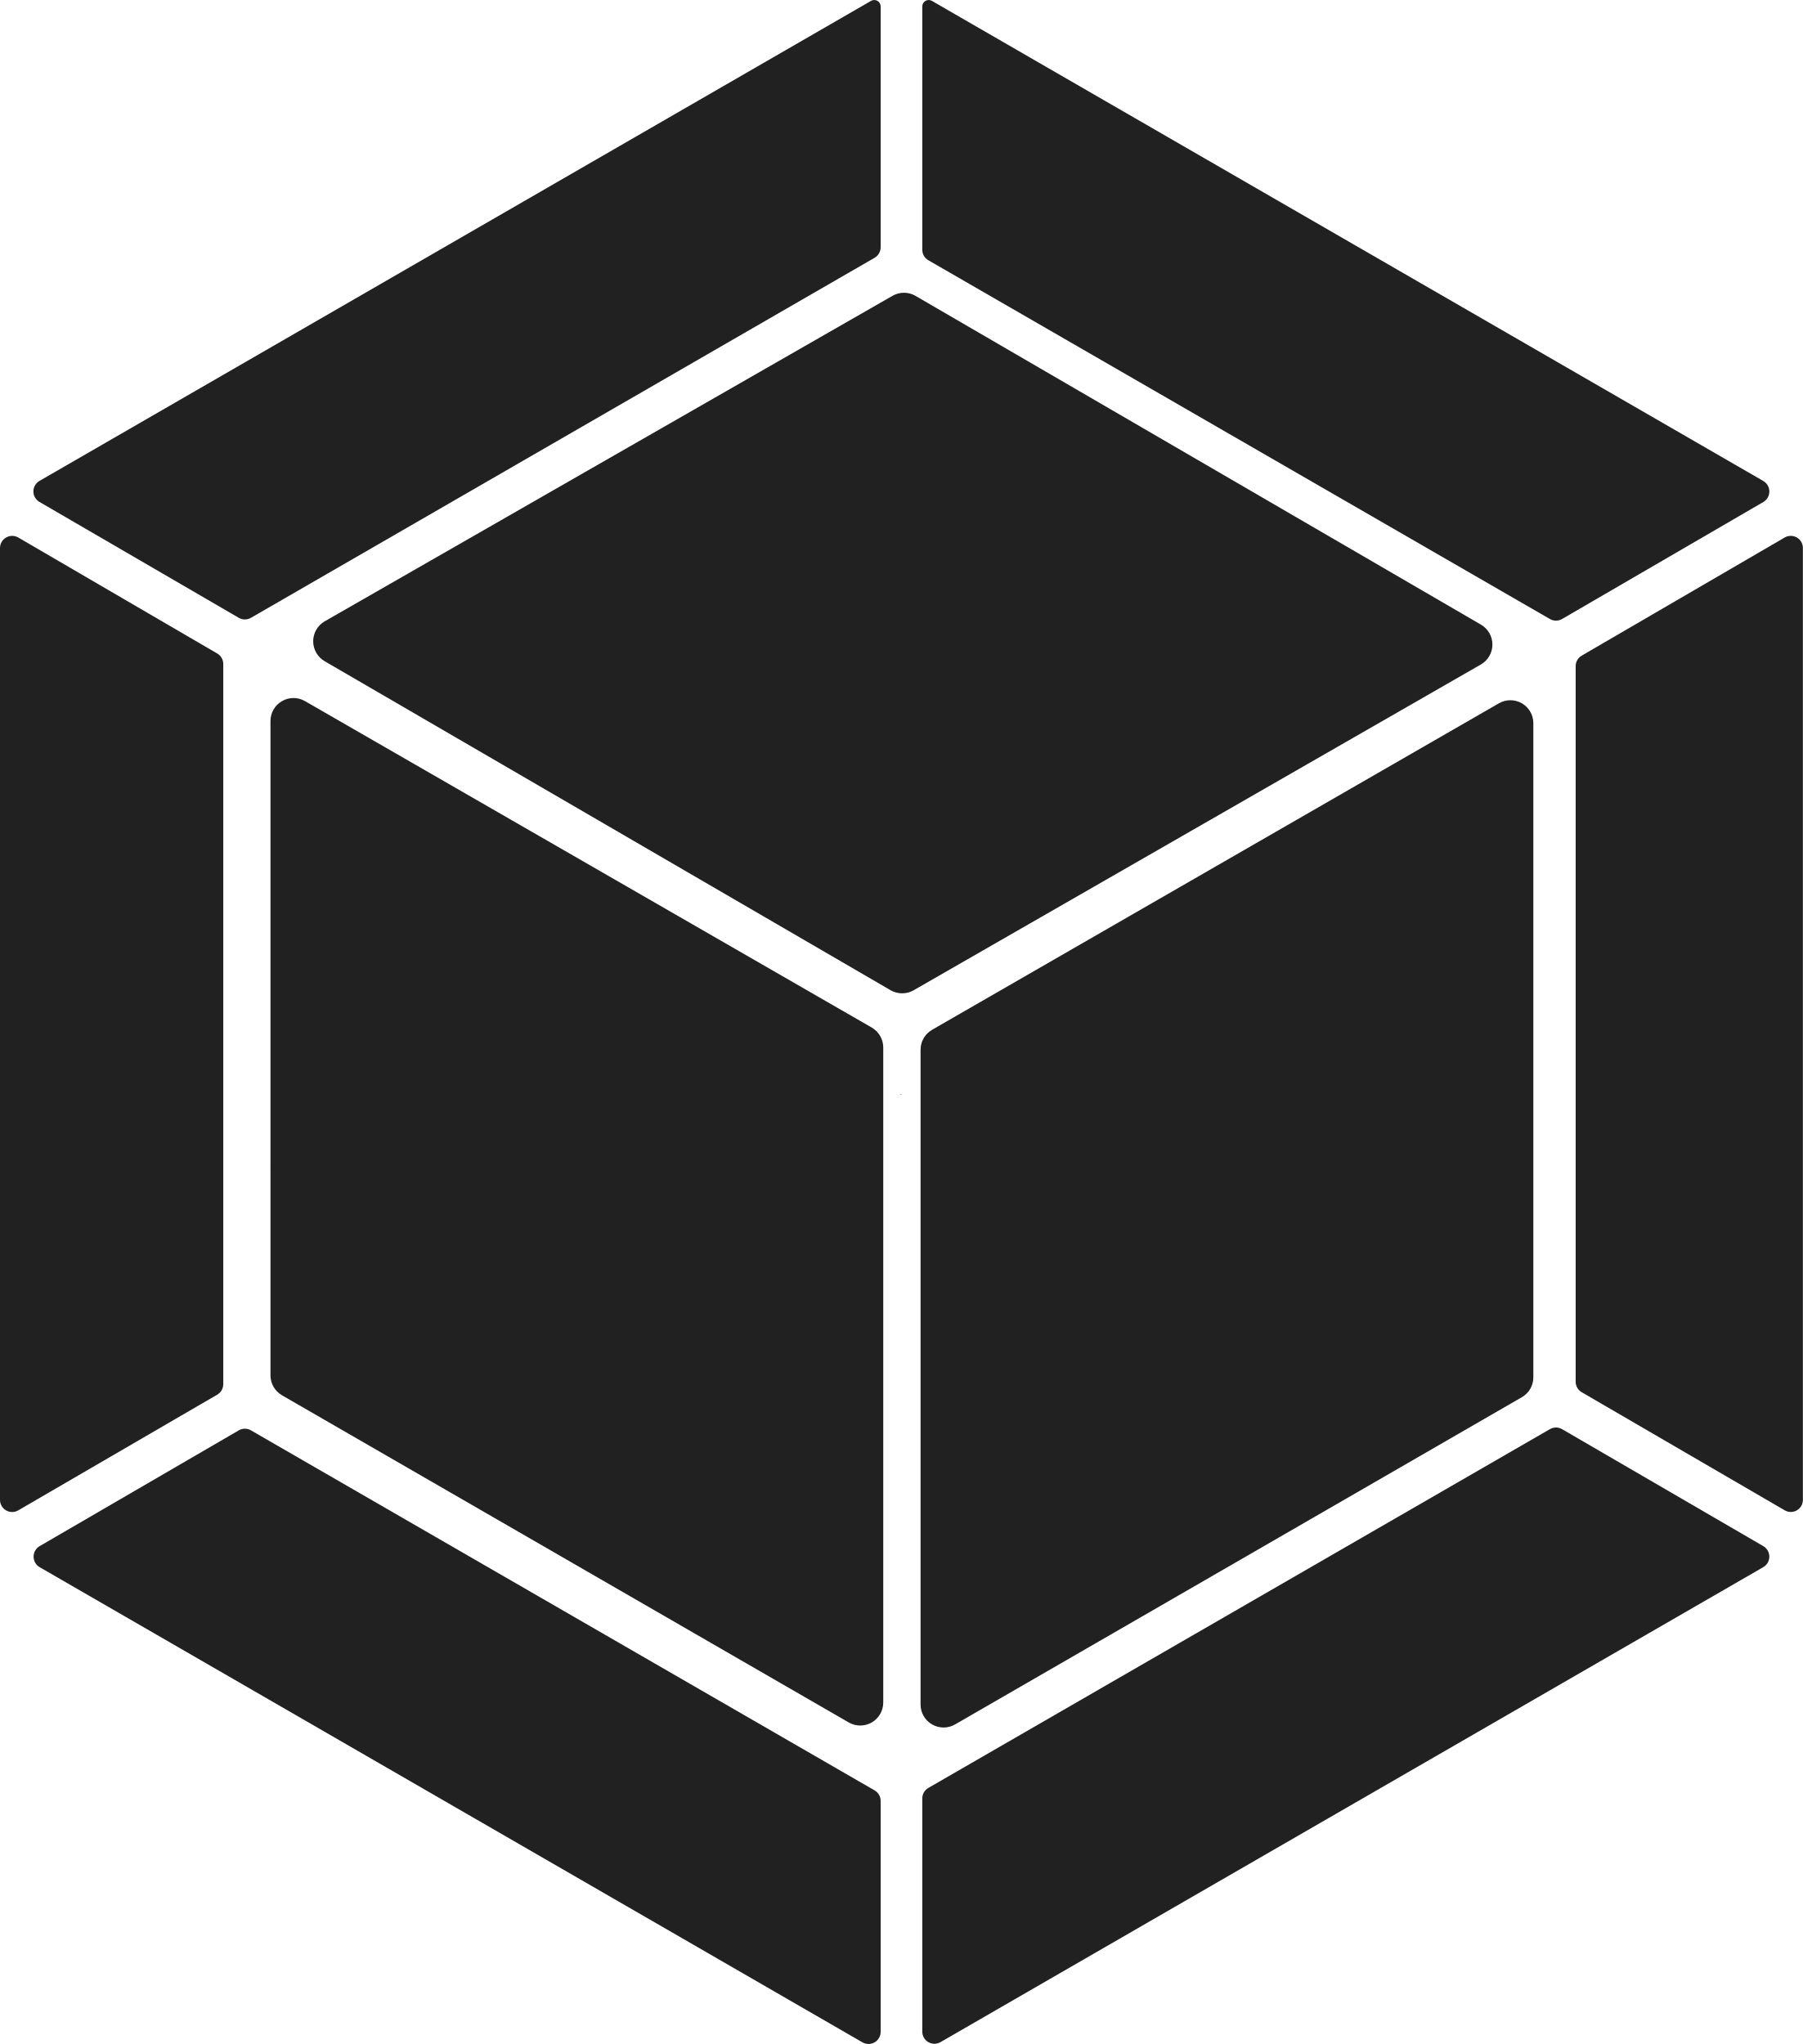
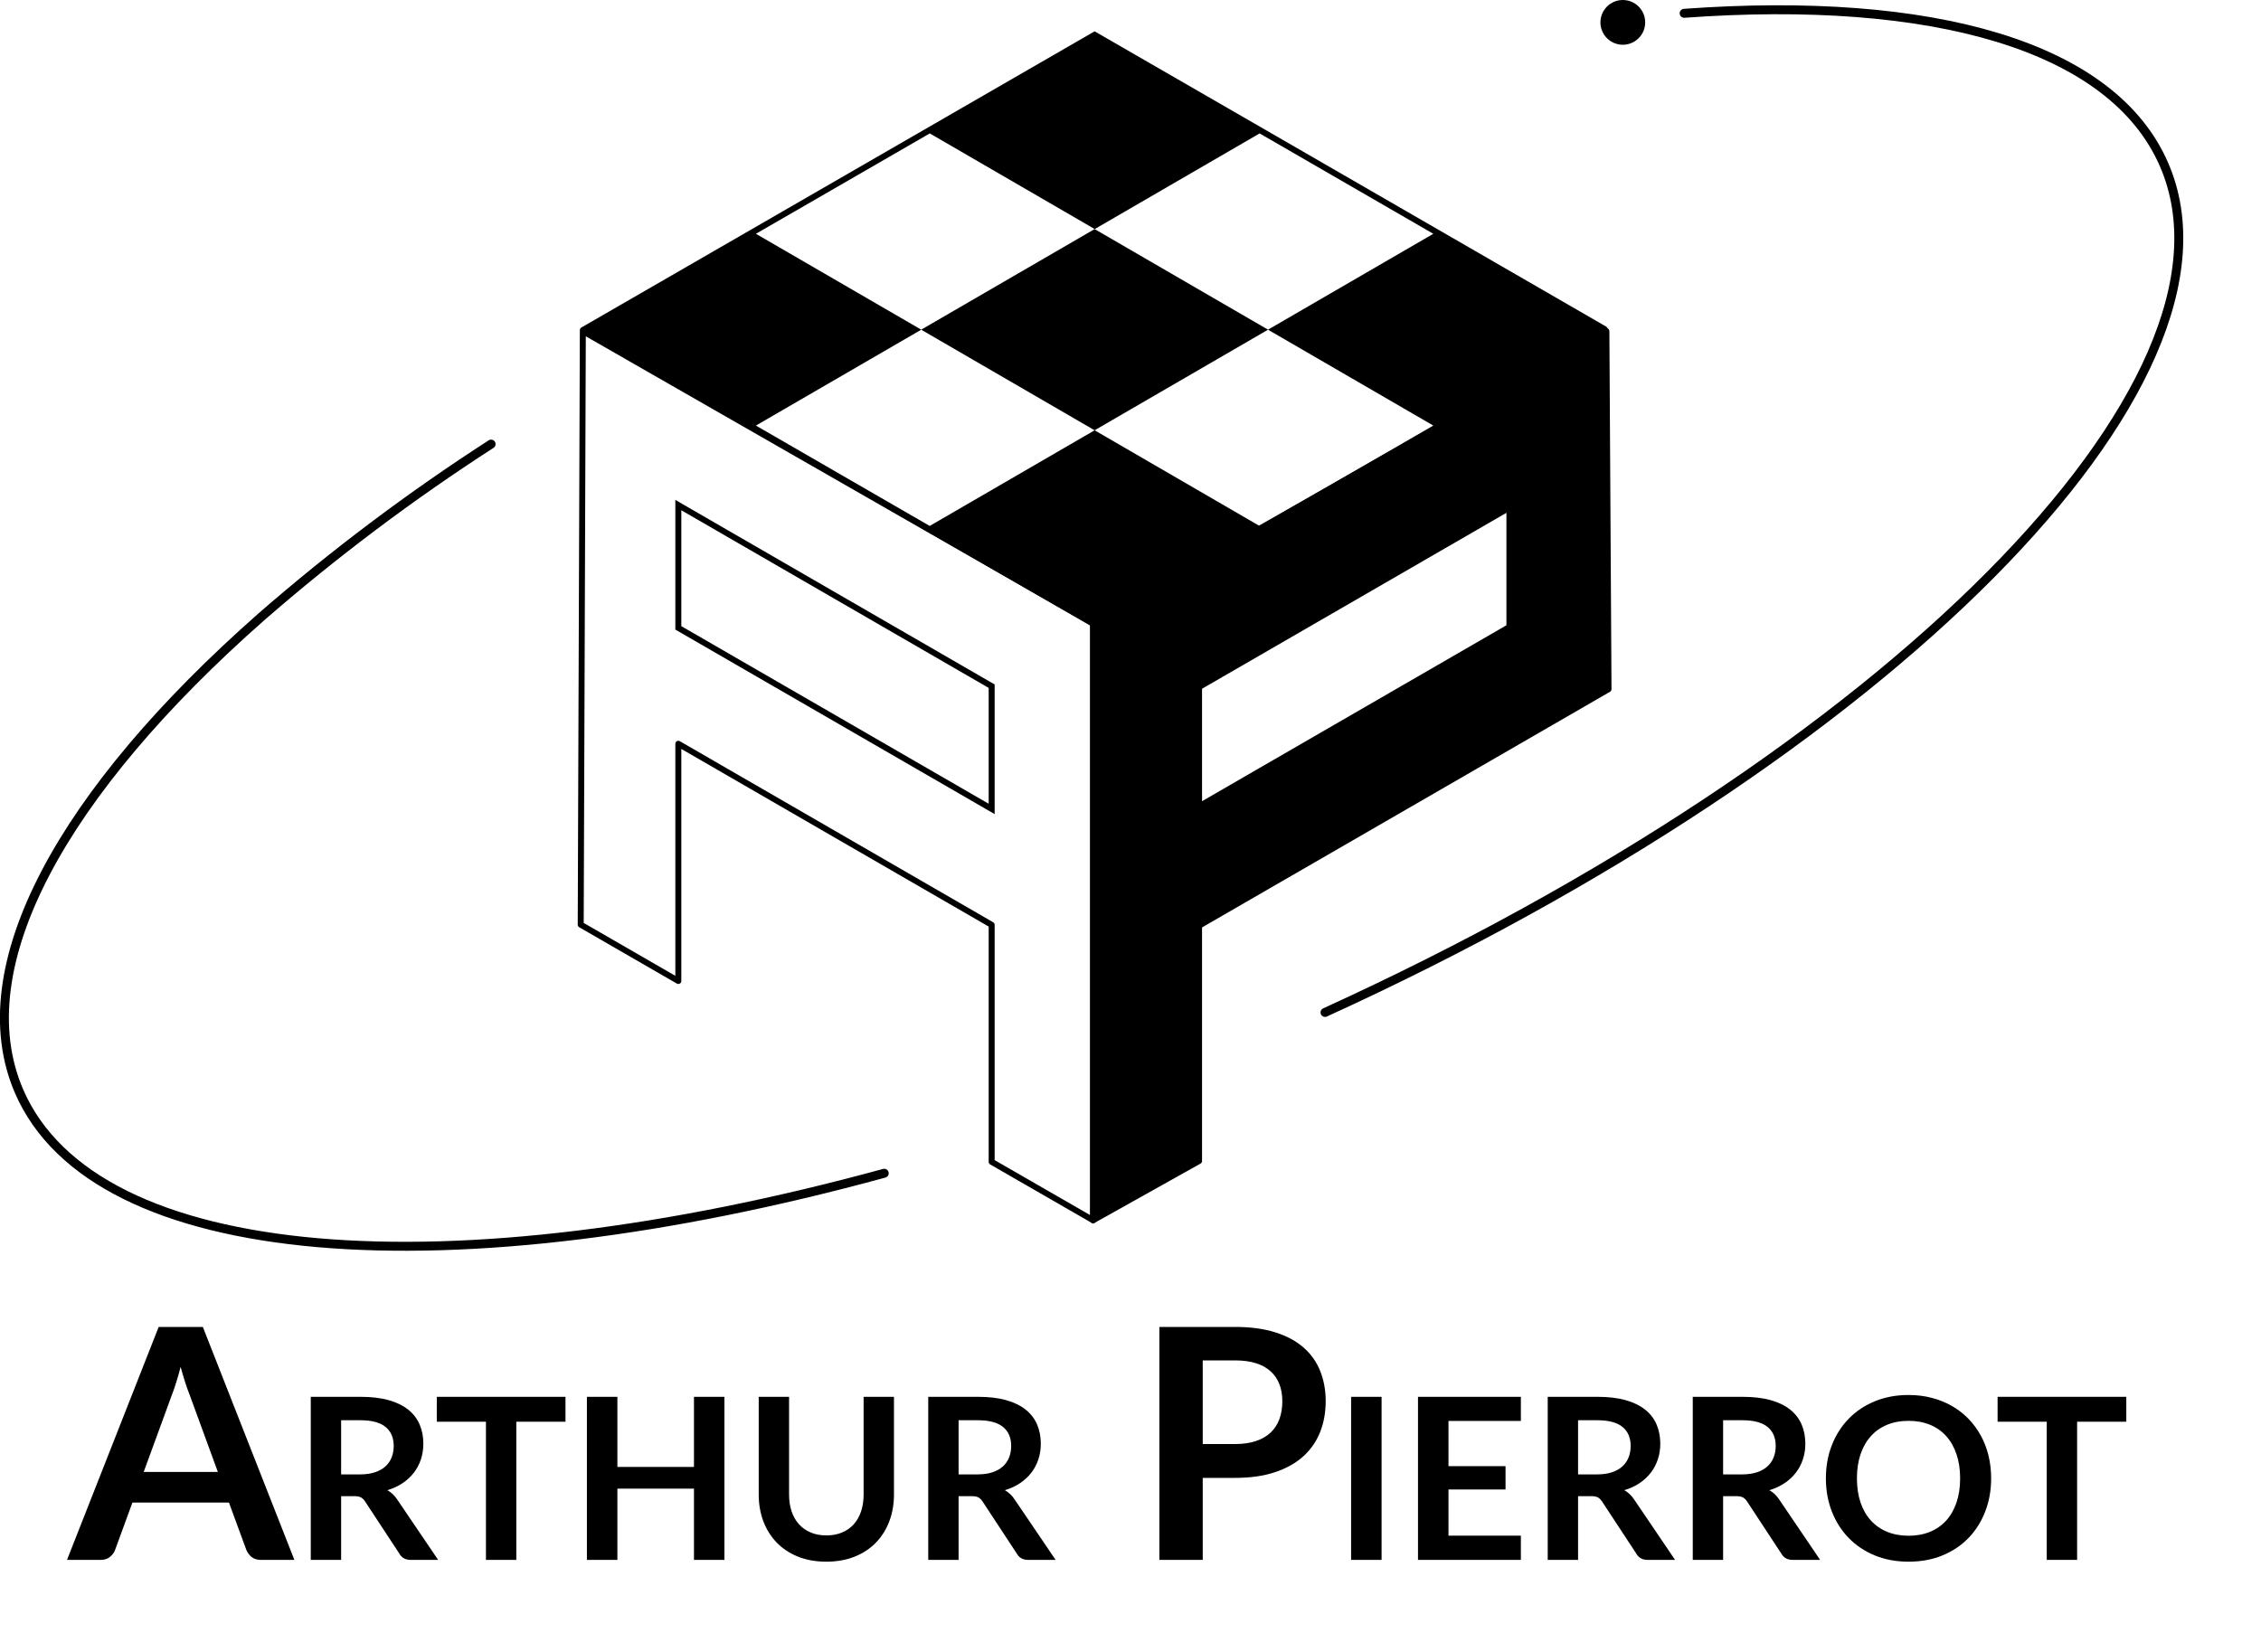
- <svg xmlns="http://www.w3.org/2000/svg" id="Layer_1" data-name="Layer 1" viewBox="0 0 346.41 392.78">
+ <svg xmlns="http://www.w3.org/2000/svg" id="Layer_1" data-name="Layer 1" viewBox="0 0 757.67 553.61">
  <defs>
-     <style>.cls-1{fill:#212121;}</style>
+     <style>.cls-1,.cls-3,.cls-4,.cls-5{stroke:#000;}.cls-1,.cls-3,.cls-5{stroke-linecap:round;}.cls-1,.cls-3{stroke-linejoin:round;}.cls-1,.cls-3,.cls-4{stroke-width:2px;}.cls-2,.cls-3,.cls-4,.cls-5{fill:none;}.cls-4,.cls-5{stroke-miterlimit:10;}.cls-5{stroke-width:3px;}.cls-6{font-size:108px;font-family:Lato-Bold, Lato;font-weight:700;}.cls-7{letter-spacing:-0.02em;}.cls-8{letter-spacing:-0.01em;}.cls-9{letter-spacing:-0.02em;}</style>
  </defs>
-   <polygon class="cls-1" points="173.09 210.41 173.27 210.31 172.91 210.31 173.09 210.41" />
-   <polygon class="cls-1" points="51.96 224.32 51.96 224.37 52.01 224.29 51.96 224.32" />
-   <path class="cls-1" d="M27.87,108.16l38.3,22.27a2.33,2.33,0,0,0,2.34,0L188.33,61.25a2.33,2.33,0,0,0,1.17-2V12.94a1.23,1.23,0,0,0-1.85-1.06L27.88,104.12A2.33,2.33,0,0,0,27.87,108.16Z" transform="translate(-20.29 -11.71)" />
-   <path class="cls-1" d="M63.19,277.71V139.29a2.34,2.34,0,0,0-1.16-2L23.8,115a2.34,2.34,0,0,0-3.51,2V299.94a2.33,2.33,0,0,0,3.51,2L62,279.73A2.34,2.34,0,0,0,63.19,277.71Z" transform="translate(-20.29 -11.71)" />
-   <path class="cls-1" d="M198.67,61.72l119.42,68.94a2.33,2.33,0,0,0,2.34,0l38.7-22.5a2.34,2.34,0,0,0,0-4L199.35,11.88a1.23,1.23,0,0,0-1.85,1.06V59.7A2.33,2.33,0,0,0,198.67,61.72Z" transform="translate(-20.29 -11.71)" />
-   <path class="cls-1" d="M359.13,308.84l-38.7-22.5a2.33,2.33,0,0,0-2.34,0L198.67,355.28a2.33,2.33,0,0,0-1.17,2v44.85a2.33,2.33,0,0,0,3.5,2l158.12-91.29A2.34,2.34,0,0,0,359.13,308.84Z" transform="translate(-20.29 -11.71)" />
-   <path class="cls-1" d="M363.2,115l-39,22.7a2.34,2.34,0,0,0-1.16,2V277.24a2.34,2.34,0,0,0,1.16,2l39,22.69a2.32,2.32,0,0,0,3.5-2V117.06A2.33,2.33,0,0,0,363.2,115Z" transform="translate(-20.29 -11.71)" />
-   <path class="cls-1" d="M188.33,355.75,68.51,286.57a2.33,2.33,0,0,0-2.34,0l-38.3,22.27a2.34,2.34,0,0,0,0,4L186,404.17a2.33,2.33,0,0,0,3.5-2V357.77A2.33,2.33,0,0,0,188.33,355.75Z" transform="translate(-20.29 -11.71)" />
-   <path class="cls-1" d="M187.79,209.17,78.88,146.43a4.42,4.42,0,0,0-6.62,3.83V276a4.42,4.42,0,0,0,2.21,3.83l58.41,33.72,50.49,29.15a4.42,4.42,0,0,0,6.63-3.83V213A4.42,4.42,0,0,0,187.79,209.17Z" transform="translate(-20.29 -11.71)" />
-   <path class="cls-1" d="M203.8,343.08l50.49-29.15L312.7,280.2a4.4,4.4,0,0,0,2.21-3.82V150.69a4.41,4.41,0,0,0-6.62-3.83L199.38,209.6a4.42,4.42,0,0,0-2.21,3.83V339.25A4.42,4.42,0,0,0,203.8,343.08Z" transform="translate(-20.29 -11.71)" />
-   <path class="cls-1" d="M304.84,131.74l-50.35-29.28-58.3-33.9a4.42,4.42,0,0,0-4.42,0l-58.52,33.55-50.58,29a4.43,4.43,0,0,0,0,7.66L191.42,202a4.44,4.44,0,0,0,4.42,0l109-62.61A4.42,4.42,0,0,0,304.84,131.74Z" transform="translate(-20.29 -11.71)" />
+   <path class="cls-1" d="M500,481V681l35.5-19.87V582.27L672.71,503,672,383Zm139.5,1.15-104,60.12v-40l104-60.12Z" transform="translate(-133.69 -272)" />
+   <polygon class="cls-2" points="480.33 78.36 423.55 45.57 422.07 44.72 366.81 76.78 424.93 110.5 480.33 78.36" />
+   <polygon class="cls-2" points="253.28 142.64 310.07 175.43 311.55 176.28 366.81 144.22 308.69 110.5 253.28 142.64" />
+   <polygon class="cls-2" points="311.55 44.72 310.07 45.57 253.28 78.36 308.69 110.5 366.81 76.78 311.55 44.72" />
+   <polygon class="cls-2" points="366.81 144.22 422.07 176.28 423.55 175.43 480.33 142.64 424.93 110.5 366.81 144.22" />
+   <path d="M671.86,381.43,616,349.17l-57.73-33.34L500.5,282.5l-57.74,33.33L385,349.17l-56.52,32.62a.82.82,0,0,0,0,1.42L385,415.83l57.73,33.34L500.5,482.5l57.74-33.33L616,415.83l55.89-32.26A1.24,1.24,0,0,0,671.86,381.43Zm-114.62,66-1.48.85L500.5,416.22l-55.26,32.06-1.48-.85L387,414.64l55.41-32.14L387,350.36l56.79-32.79,1.48-.85,55.26,32.06,55.26-32.06,1.48.85L614,350.36l-55.4,32.14L614,414.64Z" transform="translate(-133.69 -272)" />
+   <polygon points="366.81 76.78 308.69 110.5 366.81 144.22 424.93 110.5 366.81 76.78" />
+   <g id="A">
+     <polygon class="cls-3" points="195.31 111 194.6 309.92 227.31 328.8 227.31 249.29 332.31 309.98 332.31 389.42 366.31 409 366.31 209 195.31 111" />
+     <polygon class="cls-4" points="332.31 271.13 331.31 270.55 228.31 211.02 227.31 210.44 227.31 169.29 228.31 169.87 331.31 229.41 332.31 229.98 332.31 271.13" />
+   </g>
+   <path class="cls-5" d="M430,665.24c-145.21,39.7-264.43,31.52-289.92-27.48-18.07-41.84,14.76-100.47,81.18-159a670.59,670.59,0,0,1,77-57.91" transform="translate(-133.69 -272)" />
+   <path class="cls-5" d="M698.06,276.46c82.78-6,143.5,10.64,160.84,50.78,31.69,73.36-93.17,198.4-281.19,284.1" transform="translate(-133.69 -272)" />
+   <circle cx="543.81" cy="7.5" r="7.5" />
+   <text class="cls-6" transform="translate(23.05 522.83)">A</text>
+   <text class="cls-6" transform="translate(98.06 522.83) scale(0.7)">
+     <tspan class="cls-7">R</tspan>
+     <tspan x="67.39" y="0">THUR</tspan>
+   </text>
+   <text class="cls-6" transform="translate(353.58 522.83)">
+     <tspan xml:space="preserve"> P</tspan>
+   </text>
+   <text class="cls-6" transform="translate(446.68 522.83) scale(0.7)">IER<tspan class="cls-8" x="163.56" y="0">R</tspan>
+     <tspan class="cls-9" x="231.93" y="0">O</tspan>
+     <tspan x="316.55" y="0">T</tspan>
+   </text>
</svg>
